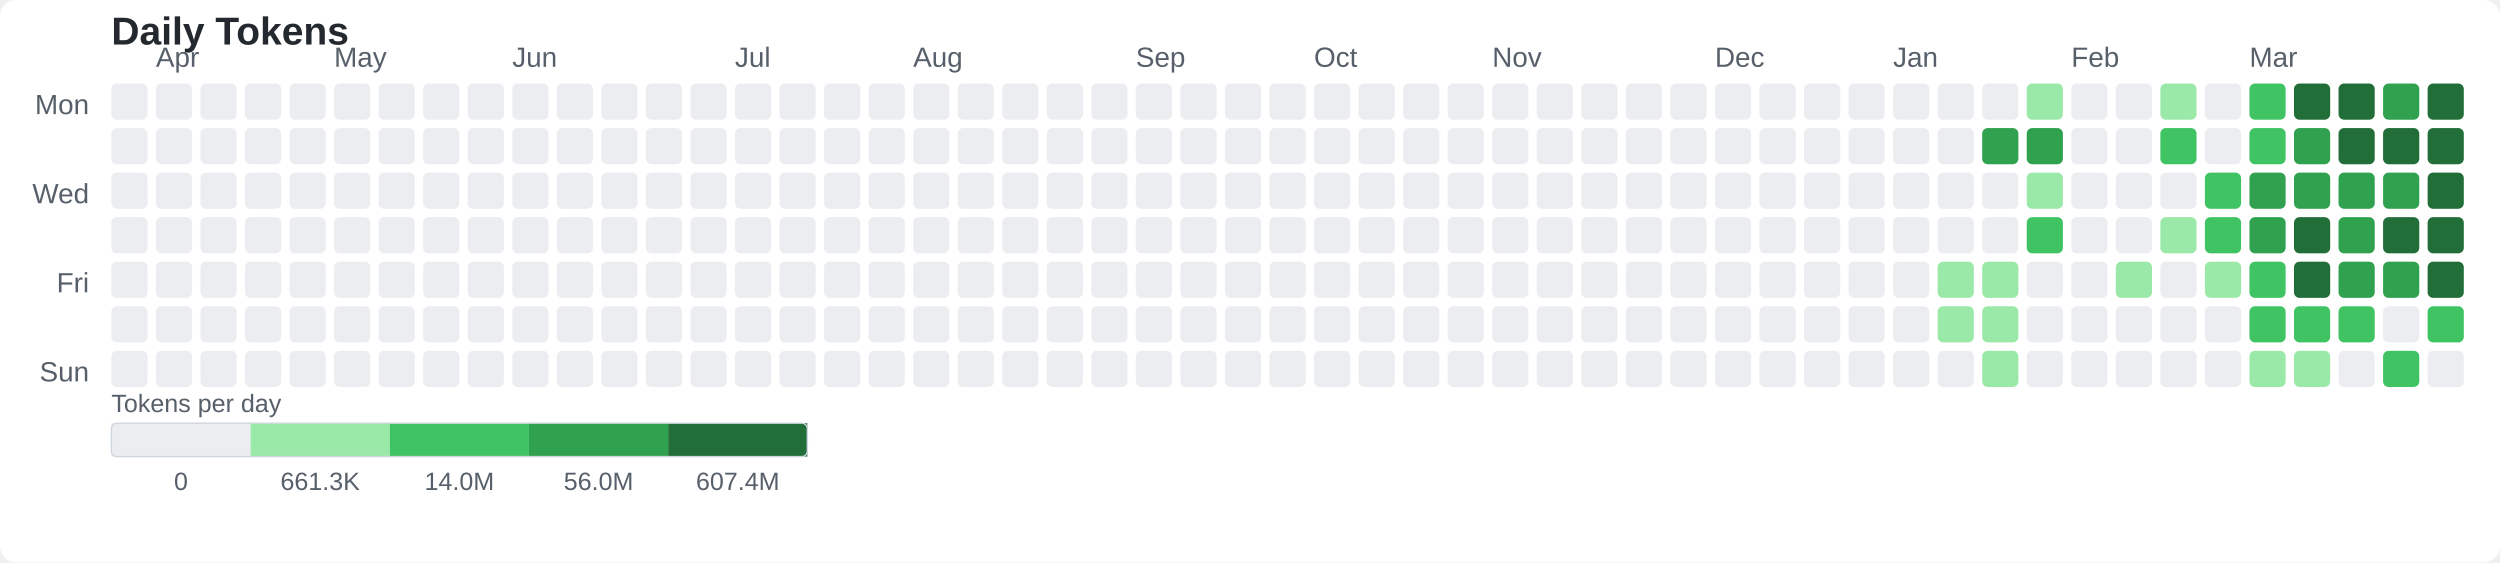
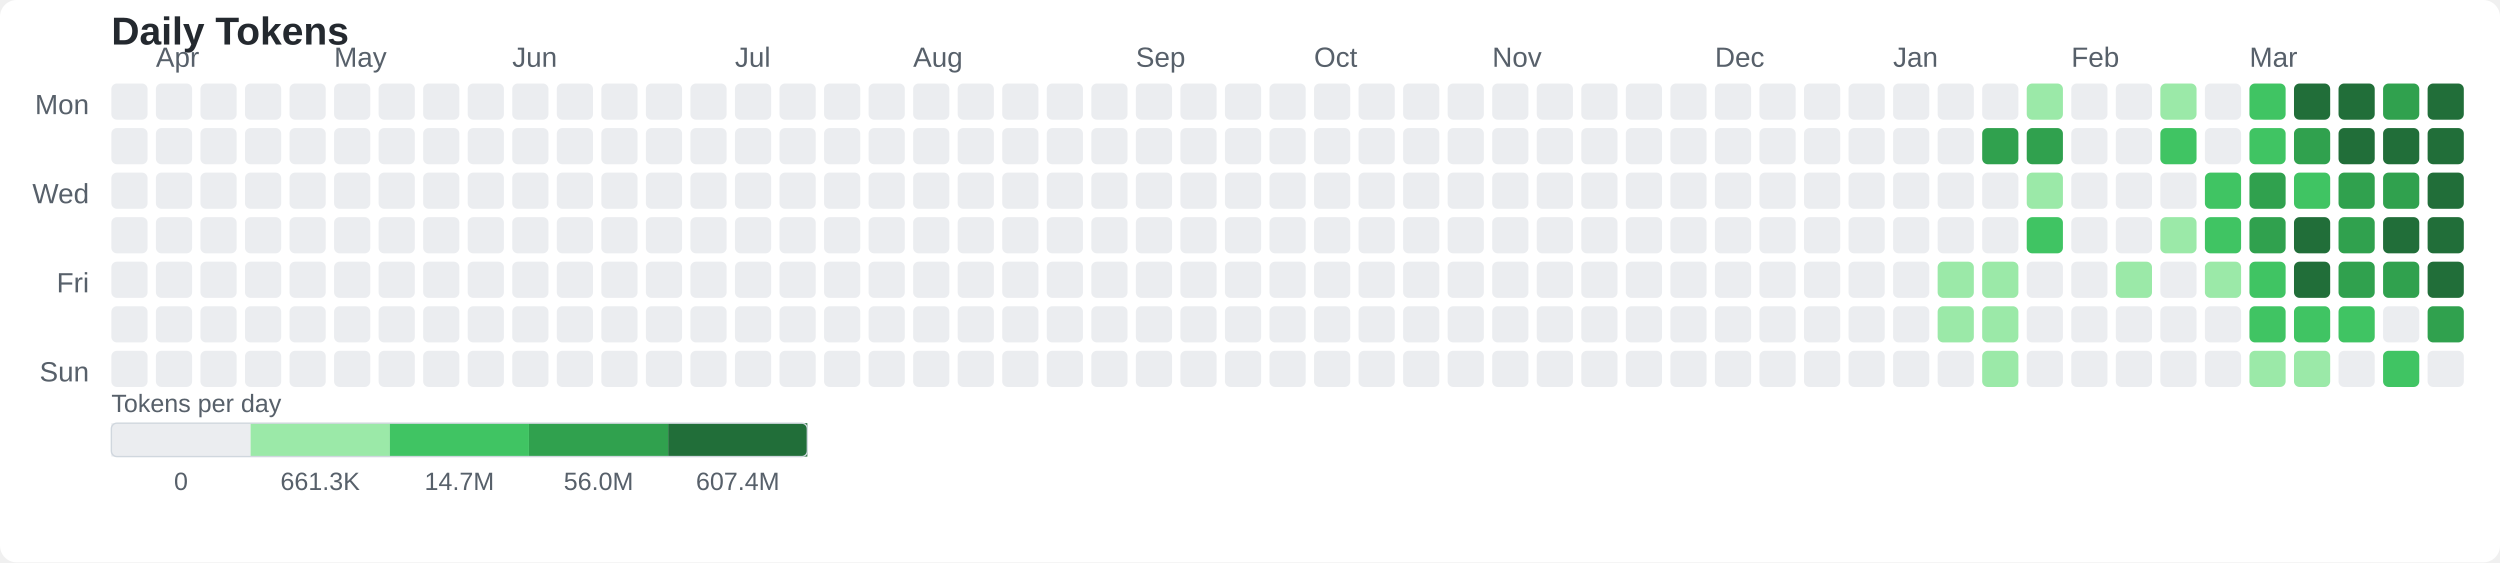
<svg xmlns="http://www.w3.org/2000/svg" width="898" height="202" viewBox="0 0 898 202">
  <rect width="898" height="202" fill="#ffffff" rx="6" />
  <text x="40" y="16" font-family="Arial, sans-serif" font-size="14" fill="#24292f" font-weight="bold">Daily Tokens</text>
  <text x="32" y="41" font-family="Arial, sans-serif" font-size="10" fill="#57606a" text-anchor="end">Mon</text>
  <text x="32" y="73" font-family="Arial, sans-serif" font-size="10" fill="#57606a" text-anchor="end">Wed</text>
  <text x="32" y="105" font-family="Arial, sans-serif" font-size="10" fill="#57606a" text-anchor="end">Fri</text>
  <text x="32" y="137" font-family="Arial, sans-serif" font-size="10" fill="#57606a" text-anchor="end">Sun</text>
  <text x="56" y="24" font-family="Arial, sans-serif" font-size="10" fill="#57606a">Apr</text>
  <text x="120" y="24" font-family="Arial, sans-serif" font-size="10" fill="#57606a">May</text>
  <text x="184" y="24" font-family="Arial, sans-serif" font-size="10" fill="#57606a">Jun</text>
  <text x="264" y="24" font-family="Arial, sans-serif" font-size="10" fill="#57606a">Jul</text>
  <text x="328" y="24" font-family="Arial, sans-serif" font-size="10" fill="#57606a">Aug</text>
  <text x="408" y="24" font-family="Arial, sans-serif" font-size="10" fill="#57606a">Sep</text>
  <text x="472" y="24" font-family="Arial, sans-serif" font-size="10" fill="#57606a">Oct</text>
  <text x="536" y="24" font-family="Arial, sans-serif" font-size="10" fill="#57606a">Nov</text>
  <text x="616" y="24" font-family="Arial, sans-serif" font-size="10" fill="#57606a">Dec</text>
  <text x="680" y="24" font-family="Arial, sans-serif" font-size="10" fill="#57606a">Jan</text>
  <text x="744" y="24" font-family="Arial, sans-serif" font-size="10" fill="#57606a">Feb</text>
  <text x="808" y="24" font-family="Arial, sans-serif" font-size="10" fill="#57606a">Mar</text>
  <rect x="40" y="30" width="13" height="13" rx="2" ry="2" fill="#ebedf0" />
  <rect x="40" y="46" width="13" height="13" rx="2" ry="2" fill="#ebedf0" />
  <rect x="40" y="62" width="13" height="13" rx="2" ry="2" fill="#ebedf0" />
  <rect x="40" y="78" width="13" height="13" rx="2" ry="2" fill="#ebedf0" />
  <rect x="40" y="94" width="13" height="13" rx="2" ry="2" fill="#ebedf0" />
  <rect x="40" y="110" width="13" height="13" rx="2" ry="2" fill="#ebedf0">
    </rect>
  <rect x="40" y="126" width="13" height="13" rx="2" ry="2" fill="#ebedf0">
    </rect>
  <rect x="56" y="30" width="13" height="13" rx="2" ry="2" fill="#ebedf0">
    </rect>
  <rect x="56" y="46" width="13" height="13" rx="2" ry="2" fill="#ebedf0">
    </rect>
  <rect x="56" y="62" width="13" height="13" rx="2" ry="2" fill="#ebedf0">
    </rect>
  <rect x="56" y="78" width="13" height="13" rx="2" ry="2" fill="#ebedf0">
    </rect>
  <rect x="56" y="94" width="13" height="13" rx="2" ry="2" fill="#ebedf0">
    </rect>
  <rect x="56" y="110" width="13" height="13" rx="2" ry="2" fill="#ebedf0">
    </rect>
  <rect x="56" y="126" width="13" height="13" rx="2" ry="2" fill="#ebedf0">
    </rect>
  <rect x="72" y="30" width="13" height="13" rx="2" ry="2" fill="#ebedf0">
    </rect>
  <rect x="72" y="46" width="13" height="13" rx="2" ry="2" fill="#ebedf0">
    </rect>
  <rect x="72" y="62" width="13" height="13" rx="2" ry="2" fill="#ebedf0">
    </rect>
  <rect x="72" y="78" width="13" height="13" rx="2" ry="2" fill="#ebedf0">
    </rect>
  <rect x="72" y="94" width="13" height="13" rx="2" ry="2" fill="#ebedf0">
    </rect>
  <rect x="72" y="110" width="13" height="13" rx="2" ry="2" fill="#ebedf0">
    </rect>
  <rect x="72" y="126" width="13" height="13" rx="2" ry="2" fill="#ebedf0">
    </rect>
  <rect x="88" y="30" width="13" height="13" rx="2" ry="2" fill="#ebedf0">
    </rect>
  <rect x="88" y="46" width="13" height="13" rx="2" ry="2" fill="#ebedf0">
    </rect>
  <rect x="88" y="62" width="13" height="13" rx="2" ry="2" fill="#ebedf0">
    </rect>
  <rect x="88" y="78" width="13" height="13" rx="2" ry="2" fill="#ebedf0">
    </rect>
  <rect x="88" y="94" width="13" height="13" rx="2" ry="2" fill="#ebedf0">
    </rect>
  <rect x="88" y="110" width="13" height="13" rx="2" ry="2" fill="#ebedf0">
    </rect>
  <rect x="88" y="126" width="13" height="13" rx="2" ry="2" fill="#ebedf0">
    </rect>
  <rect x="104" y="30" width="13" height="13" rx="2" ry="2" fill="#ebedf0">
    </rect>
  <rect x="104" y="46" width="13" height="13" rx="2" ry="2" fill="#ebedf0">
    </rect>
  <rect x="104" y="62" width="13" height="13" rx="2" ry="2" fill="#ebedf0">
    </rect>
  <rect x="104" y="78" width="13" height="13" rx="2" ry="2" fill="#ebedf0">
    </rect>
  <rect x="104" y="94" width="13" height="13" rx="2" ry="2" fill="#ebedf0">
    </rect>
  <rect x="104" y="110" width="13" height="13" rx="2" ry="2" fill="#ebedf0">
    </rect>
  <rect x="104" y="126" width="13" height="13" rx="2" ry="2" fill="#ebedf0">
    </rect>
  <rect x="120" y="30" width="13" height="13" rx="2" ry="2" fill="#ebedf0">
    </rect>
  <rect x="120" y="46" width="13" height="13" rx="2" ry="2" fill="#ebedf0">
    </rect>
  <rect x="120" y="62" width="13" height="13" rx="2" ry="2" fill="#ebedf0">
    </rect>
  <rect x="120" y="78" width="13" height="13" rx="2" ry="2" fill="#ebedf0">
    </rect>
  <rect x="120" y="94" width="13" height="13" rx="2" ry="2" fill="#ebedf0">
    </rect>
  <rect x="120" y="110" width="13" height="13" rx="2" ry="2" fill="#ebedf0">
    </rect>
  <rect x="120" y="126" width="13" height="13" rx="2" ry="2" fill="#ebedf0">
    </rect>
  <rect x="136" y="30" width="13" height="13" rx="2" ry="2" fill="#ebedf0">
    </rect>
  <rect x="136" y="46" width="13" height="13" rx="2" ry="2" fill="#ebedf0">
    </rect>
  <rect x="136" y="62" width="13" height="13" rx="2" ry="2" fill="#ebedf0">
    </rect>
  <rect x="136" y="78" width="13" height="13" rx="2" ry="2" fill="#ebedf0">
    </rect>
  <rect x="136" y="94" width="13" height="13" rx="2" ry="2" fill="#ebedf0">
    </rect>
  <rect x="136" y="110" width="13" height="13" rx="2" ry="2" fill="#ebedf0">
    </rect>
  <rect x="136" y="126" width="13" height="13" rx="2" ry="2" fill="#ebedf0">
    </rect>
  <rect x="152" y="30" width="13" height="13" rx="2" ry="2" fill="#ebedf0">
    </rect>
  <rect x="152" y="46" width="13" height="13" rx="2" ry="2" fill="#ebedf0">
    </rect>
  <rect x="152" y="62" width="13" height="13" rx="2" ry="2" fill="#ebedf0">
    </rect>
  <rect x="152" y="78" width="13" height="13" rx="2" ry="2" fill="#ebedf0">
    </rect>
  <rect x="152" y="94" width="13" height="13" rx="2" ry="2" fill="#ebedf0">
    </rect>
  <rect x="152" y="110" width="13" height="13" rx="2" ry="2" fill="#ebedf0">
    </rect>
  <rect x="152" y="126" width="13" height="13" rx="2" ry="2" fill="#ebedf0">
    </rect>
  <rect x="168" y="30" width="13" height="13" rx="2" ry="2" fill="#ebedf0">
    </rect>
  <rect x="168" y="46" width="13" height="13" rx="2" ry="2" fill="#ebedf0">
    </rect>
  <rect x="168" y="62" width="13" height="13" rx="2" ry="2" fill="#ebedf0">
    </rect>
  <rect x="168" y="78" width="13" height="13" rx="2" ry="2" fill="#ebedf0">
    </rect>
  <rect x="168" y="94" width="13" height="13" rx="2" ry="2" fill="#ebedf0">
    </rect>
  <rect x="168" y="110" width="13" height="13" rx="2" ry="2" fill="#ebedf0">
    </rect>
  <rect x="168" y="126" width="13" height="13" rx="2" ry="2" fill="#ebedf0">
    </rect>
  <rect x="184" y="30" width="13" height="13" rx="2" ry="2" fill="#ebedf0">
    </rect>
  <rect x="184" y="46" width="13" height="13" rx="2" ry="2" fill="#ebedf0">
    </rect>
  <rect x="184" y="62" width="13" height="13" rx="2" ry="2" fill="#ebedf0">
    </rect>
  <rect x="184" y="78" width="13" height="13" rx="2" ry="2" fill="#ebedf0">
    </rect>
  <rect x="184" y="94" width="13" height="13" rx="2" ry="2" fill="#ebedf0">
    </rect>
  <rect x="184" y="110" width="13" height="13" rx="2" ry="2" fill="#ebedf0">
    </rect>
  <rect x="184" y="126" width="13" height="13" rx="2" ry="2" fill="#ebedf0">
    </rect>
  <rect x="200" y="30" width="13" height="13" rx="2" ry="2" fill="#ebedf0">
    </rect>
  <rect x="200" y="46" width="13" height="13" rx="2" ry="2" fill="#ebedf0">
    </rect>
  <rect x="200" y="62" width="13" height="13" rx="2" ry="2" fill="#ebedf0">
    </rect>
  <rect x="200" y="78" width="13" height="13" rx="2" ry="2" fill="#ebedf0">
    </rect>
  <rect x="200" y="94" width="13" height="13" rx="2" ry="2" fill="#ebedf0">
    </rect>
  <rect x="200" y="110" width="13" height="13" rx="2" ry="2" fill="#ebedf0">
    </rect>
  <rect x="200" y="126" width="13" height="13" rx="2" ry="2" fill="#ebedf0">
    </rect>
  <rect x="216" y="30" width="13" height="13" rx="2" ry="2" fill="#ebedf0">
    </rect>
  <rect x="216" y="46" width="13" height="13" rx="2" ry="2" fill="#ebedf0">
    </rect>
  <rect x="216" y="62" width="13" height="13" rx="2" ry="2" fill="#ebedf0">
    </rect>
  <rect x="216" y="78" width="13" height="13" rx="2" ry="2" fill="#ebedf0">
    </rect>
  <rect x="216" y="94" width="13" height="13" rx="2" ry="2" fill="#ebedf0">
    </rect>
  <rect x="216" y="110" width="13" height="13" rx="2" ry="2" fill="#ebedf0">
    </rect>
  <rect x="216" y="126" width="13" height="13" rx="2" ry="2" fill="#ebedf0">
    </rect>
  <rect x="232" y="30" width="13" height="13" rx="2" ry="2" fill="#ebedf0">
    </rect>
  <rect x="232" y="46" width="13" height="13" rx="2" ry="2" fill="#ebedf0">
    </rect>
  <rect x="232" y="62" width="13" height="13" rx="2" ry="2" fill="#ebedf0">
    </rect>
  <rect x="232" y="78" width="13" height="13" rx="2" ry="2" fill="#ebedf0">
    </rect>
  <rect x="232" y="94" width="13" height="13" rx="2" ry="2" fill="#ebedf0">
    </rect>
  <rect x="232" y="110" width="13" height="13" rx="2" ry="2" fill="#ebedf0">
    </rect>
  <rect x="232" y="126" width="13" height="13" rx="2" ry="2" fill="#ebedf0">
    </rect>
  <rect x="248" y="30" width="13" height="13" rx="2" ry="2" fill="#ebedf0">
    </rect>
  <rect x="248" y="46" width="13" height="13" rx="2" ry="2" fill="#ebedf0">
    </rect>
  <rect x="248" y="62" width="13" height="13" rx="2" ry="2" fill="#ebedf0">
    </rect>
  <rect x="248" y="78" width="13" height="13" rx="2" ry="2" fill="#ebedf0">
    </rect>
  <rect x="248" y="94" width="13" height="13" rx="2" ry="2" fill="#ebedf0">
    </rect>
  <rect x="248" y="110" width="13" height="13" rx="2" ry="2" fill="#ebedf0">
    </rect>
  <rect x="248" y="126" width="13" height="13" rx="2" ry="2" fill="#ebedf0">
    </rect>
  <rect x="264" y="30" width="13" height="13" rx="2" ry="2" fill="#ebedf0">
    </rect>
  <rect x="264" y="46" width="13" height="13" rx="2" ry="2" fill="#ebedf0">
    </rect>
  <rect x="264" y="62" width="13" height="13" rx="2" ry="2" fill="#ebedf0">
    </rect>
  <rect x="264" y="78" width="13" height="13" rx="2" ry="2" fill="#ebedf0">
    </rect>
  <rect x="264" y="94" width="13" height="13" rx="2" ry="2" fill="#ebedf0">
    </rect>
  <rect x="264" y="110" width="13" height="13" rx="2" ry="2" fill="#ebedf0">
    </rect>
  <rect x="264" y="126" width="13" height="13" rx="2" ry="2" fill="#ebedf0">
    </rect>
  <rect x="280" y="30" width="13" height="13" rx="2" ry="2" fill="#ebedf0">
    </rect>
  <rect x="280" y="46" width="13" height="13" rx="2" ry="2" fill="#ebedf0">
    </rect>
  <rect x="280" y="62" width="13" height="13" rx="2" ry="2" fill="#ebedf0">
    </rect>
  <rect x="280" y="78" width="13" height="13" rx="2" ry="2" fill="#ebedf0">
    </rect>
  <rect x="280" y="94" width="13" height="13" rx="2" ry="2" fill="#ebedf0">
    </rect>
  <rect x="280" y="110" width="13" height="13" rx="2" ry="2" fill="#ebedf0">
    </rect>
  <rect x="280" y="126" width="13" height="13" rx="2" ry="2" fill="#ebedf0">
    </rect>
  <rect x="296" y="30" width="13" height="13" rx="2" ry="2" fill="#ebedf0">
    </rect>
  <rect x="296" y="46" width="13" height="13" rx="2" ry="2" fill="#ebedf0">
    </rect>
  <rect x="296" y="62" width="13" height="13" rx="2" ry="2" fill="#ebedf0">
    </rect>
  <rect x="296" y="78" width="13" height="13" rx="2" ry="2" fill="#ebedf0">
    </rect>
  <rect x="296" y="94" width="13" height="13" rx="2" ry="2" fill="#ebedf0">
    </rect>
  <rect x="296" y="110" width="13" height="13" rx="2" ry="2" fill="#ebedf0">
    </rect>
  <rect x="296" y="126" width="13" height="13" rx="2" ry="2" fill="#ebedf0">
    </rect>
  <rect x="312" y="30" width="13" height="13" rx="2" ry="2" fill="#ebedf0">
    </rect>
  <rect x="312" y="46" width="13" height="13" rx="2" ry="2" fill="#ebedf0">
    </rect>
  <rect x="312" y="62" width="13" height="13" rx="2" ry="2" fill="#ebedf0">
    </rect>
  <rect x="312" y="78" width="13" height="13" rx="2" ry="2" fill="#ebedf0">
    </rect>
  <rect x="312" y="94" width="13" height="13" rx="2" ry="2" fill="#ebedf0">
    </rect>
  <rect x="312" y="110" width="13" height="13" rx="2" ry="2" fill="#ebedf0">
    </rect>
  <rect x="312" y="126" width="13" height="13" rx="2" ry="2" fill="#ebedf0">
    </rect>
  <rect x="328" y="30" width="13" height="13" rx="2" ry="2" fill="#ebedf0">
    </rect>
  <rect x="328" y="46" width="13" height="13" rx="2" ry="2" fill="#ebedf0">
    </rect>
  <rect x="328" y="62" width="13" height="13" rx="2" ry="2" fill="#ebedf0">
    </rect>
  <rect x="328" y="78" width="13" height="13" rx="2" ry="2" fill="#ebedf0">
    </rect>
  <rect x="328" y="94" width="13" height="13" rx="2" ry="2" fill="#ebedf0">
    </rect>
  <rect x="328" y="110" width="13" height="13" rx="2" ry="2" fill="#ebedf0">
    </rect>
  <rect x="328" y="126" width="13" height="13" rx="2" ry="2" fill="#ebedf0">
    </rect>
  <rect x="344" y="30" width="13" height="13" rx="2" ry="2" fill="#ebedf0">
    </rect>
  <rect x="344" y="46" width="13" height="13" rx="2" ry="2" fill="#ebedf0">
    </rect>
  <rect x="344" y="62" width="13" height="13" rx="2" ry="2" fill="#ebedf0">
    </rect>
  <rect x="344" y="78" width="13" height="13" rx="2" ry="2" fill="#ebedf0">
    </rect>
  <rect x="344" y="94" width="13" height="13" rx="2" ry="2" fill="#ebedf0">
    </rect>
  <rect x="344" y="110" width="13" height="13" rx="2" ry="2" fill="#ebedf0">
    </rect>
  <rect x="344" y="126" width="13" height="13" rx="2" ry="2" fill="#ebedf0">
    </rect>
  <rect x="360" y="30" width="13" height="13" rx="2" ry="2" fill="#ebedf0">
    </rect>
  <rect x="360" y="46" width="13" height="13" rx="2" ry="2" fill="#ebedf0">
    </rect>
  <rect x="360" y="62" width="13" height="13" rx="2" ry="2" fill="#ebedf0">
    </rect>
  <rect x="360" y="78" width="13" height="13" rx="2" ry="2" fill="#ebedf0">
    </rect>
  <rect x="360" y="94" width="13" height="13" rx="2" ry="2" fill="#ebedf0">
    </rect>
  <rect x="360" y="110" width="13" height="13" rx="2" ry="2" fill="#ebedf0">
    </rect>
  <rect x="360" y="126" width="13" height="13" rx="2" ry="2" fill="#ebedf0">
    </rect>
  <rect x="376" y="30" width="13" height="13" rx="2" ry="2" fill="#ebedf0">
    </rect>
  <rect x="376" y="46" width="13" height="13" rx="2" ry="2" fill="#ebedf0">
    </rect>
  <rect x="376" y="62" width="13" height="13" rx="2" ry="2" fill="#ebedf0">
    </rect>
  <rect x="376" y="78" width="13" height="13" rx="2" ry="2" fill="#ebedf0">
    </rect>
  <rect x="376" y="94" width="13" height="13" rx="2" ry="2" fill="#ebedf0">
    </rect>
  <rect x="376" y="110" width="13" height="13" rx="2" ry="2" fill="#ebedf0">
    </rect>
  <rect x="376" y="126" width="13" height="13" rx="2" ry="2" fill="#ebedf0">
    </rect>
  <rect x="392" y="30" width="13" height="13" rx="2" ry="2" fill="#ebedf0">
    </rect>
  <rect x="392" y="46" width="13" height="13" rx="2" ry="2" fill="#ebedf0">
    </rect>
  <rect x="392" y="62" width="13" height="13" rx="2" ry="2" fill="#ebedf0">
    </rect>
  <rect x="392" y="78" width="13" height="13" rx="2" ry="2" fill="#ebedf0">
    </rect>
  <rect x="392" y="94" width="13" height="13" rx="2" ry="2" fill="#ebedf0">
    </rect>
  <rect x="392" y="110" width="13" height="13" rx="2" ry="2" fill="#ebedf0">
    </rect>
  <rect x="392" y="126" width="13" height="13" rx="2" ry="2" fill="#ebedf0">
    </rect>
  <rect x="408" y="30" width="13" height="13" rx="2" ry="2" fill="#ebedf0">
    </rect>
  <rect x="408" y="46" width="13" height="13" rx="2" ry="2" fill="#ebedf0">
    </rect>
  <rect x="408" y="62" width="13" height="13" rx="2" ry="2" fill="#ebedf0">
    </rect>
  <rect x="408" y="78" width="13" height="13" rx="2" ry="2" fill="#ebedf0">
    </rect>
  <rect x="408" y="94" width="13" height="13" rx="2" ry="2" fill="#ebedf0">
    </rect>
  <rect x="408" y="110" width="13" height="13" rx="2" ry="2" fill="#ebedf0">
    </rect>
  <rect x="408" y="126" width="13" height="13" rx="2" ry="2" fill="#ebedf0">
    </rect>
  <rect x="424" y="30" width="13" height="13" rx="2" ry="2" fill="#ebedf0">
    </rect>
  <rect x="424" y="46" width="13" height="13" rx="2" ry="2" fill="#ebedf0">
    </rect>
  <rect x="424" y="62" width="13" height="13" rx="2" ry="2" fill="#ebedf0">
    </rect>
  <rect x="424" y="78" width="13" height="13" rx="2" ry="2" fill="#ebedf0">
    </rect>
  <rect x="424" y="94" width="13" height="13" rx="2" ry="2" fill="#ebedf0">
    </rect>
  <rect x="424" y="110" width="13" height="13" rx="2" ry="2" fill="#ebedf0">
    </rect>
  <rect x="424" y="126" width="13" height="13" rx="2" ry="2" fill="#ebedf0">
    </rect>
  <rect x="440" y="30" width="13" height="13" rx="2" ry="2" fill="#ebedf0">
    </rect>
  <rect x="440" y="46" width="13" height="13" rx="2" ry="2" fill="#ebedf0">
    </rect>
  <rect x="440" y="62" width="13" height="13" rx="2" ry="2" fill="#ebedf0">
    </rect>
  <rect x="440" y="78" width="13" height="13" rx="2" ry="2" fill="#ebedf0">
    </rect>
  <rect x="440" y="94" width="13" height="13" rx="2" ry="2" fill="#ebedf0">
    </rect>
  <rect x="440" y="110" width="13" height="13" rx="2" ry="2" fill="#ebedf0">
    </rect>
  <rect x="440" y="126" width="13" height="13" rx="2" ry="2" fill="#ebedf0">
    </rect>
  <rect x="456" y="30" width="13" height="13" rx="2" ry="2" fill="#ebedf0">
    </rect>
  <rect x="456" y="46" width="13" height="13" rx="2" ry="2" fill="#ebedf0">
    </rect>
  <rect x="456" y="62" width="13" height="13" rx="2" ry="2" fill="#ebedf0">
    </rect>
  <rect x="456" y="78" width="13" height="13" rx="2" ry="2" fill="#ebedf0">
    </rect>
  <rect x="456" y="94" width="13" height="13" rx="2" ry="2" fill="#ebedf0">
    </rect>
  <rect x="456" y="110" width="13" height="13" rx="2" ry="2" fill="#ebedf0">
    </rect>
  <rect x="456" y="126" width="13" height="13" rx="2" ry="2" fill="#ebedf0">
    </rect>
  <rect x="472" y="30" width="13" height="13" rx="2" ry="2" fill="#ebedf0">
    </rect>
  <rect x="472" y="46" width="13" height="13" rx="2" ry="2" fill="#ebedf0">
    </rect>
  <rect x="472" y="62" width="13" height="13" rx="2" ry="2" fill="#ebedf0">
    </rect>
  <rect x="472" y="78" width="13" height="13" rx="2" ry="2" fill="#ebedf0">
    </rect>
  <rect x="472" y="94" width="13" height="13" rx="2" ry="2" fill="#ebedf0">
    </rect>
  <rect x="472" y="110" width="13" height="13" rx="2" ry="2" fill="#ebedf0">
    </rect>
  <rect x="472" y="126" width="13" height="13" rx="2" ry="2" fill="#ebedf0">
    </rect>
  <rect x="488" y="30" width="13" height="13" rx="2" ry="2" fill="#ebedf0">
    </rect>
  <rect x="488" y="46" width="13" height="13" rx="2" ry="2" fill="#ebedf0">
    </rect>
  <rect x="488" y="62" width="13" height="13" rx="2" ry="2" fill="#ebedf0">
    </rect>
  <rect x="488" y="78" width="13" height="13" rx="2" ry="2" fill="#ebedf0">
    </rect>
  <rect x="488" y="94" width="13" height="13" rx="2" ry="2" fill="#ebedf0">
    </rect>
  <rect x="488" y="110" width="13" height="13" rx="2" ry="2" fill="#ebedf0">
    </rect>
  <rect x="488" y="126" width="13" height="13" rx="2" ry="2" fill="#ebedf0">
    </rect>
  <rect x="504" y="30" width="13" height="13" rx="2" ry="2" fill="#ebedf0">
    </rect>
  <rect x="504" y="46" width="13" height="13" rx="2" ry="2" fill="#ebedf0">
    </rect>
  <rect x="504" y="62" width="13" height="13" rx="2" ry="2" fill="#ebedf0">
    </rect>
  <rect x="504" y="78" width="13" height="13" rx="2" ry="2" fill="#ebedf0">
    </rect>
  <rect x="504" y="94" width="13" height="13" rx="2" ry="2" fill="#ebedf0">
    </rect>
  <rect x="504" y="110" width="13" height="13" rx="2" ry="2" fill="#ebedf0">
    </rect>
  <rect x="504" y="126" width="13" height="13" rx="2" ry="2" fill="#ebedf0">
    </rect>
  <rect x="520" y="30" width="13" height="13" rx="2" ry="2" fill="#ebedf0">
    </rect>
  <rect x="520" y="46" width="13" height="13" rx="2" ry="2" fill="#ebedf0">
    </rect>
  <rect x="520" y="62" width="13" height="13" rx="2" ry="2" fill="#ebedf0">
    </rect>
  <rect x="520" y="78" width="13" height="13" rx="2" ry="2" fill="#ebedf0">
    </rect>
  <rect x="520" y="94" width="13" height="13" rx="2" ry="2" fill="#ebedf0">
    </rect>
  <rect x="520" y="110" width="13" height="13" rx="2" ry="2" fill="#ebedf0">
    </rect>
  <rect x="520" y="126" width="13" height="13" rx="2" ry="2" fill="#ebedf0">
    </rect>
  <rect x="536" y="30" width="13" height="13" rx="2" ry="2" fill="#ebedf0">
    </rect>
  <rect x="536" y="46" width="13" height="13" rx="2" ry="2" fill="#ebedf0">
    </rect>
  <rect x="536" y="62" width="13" height="13" rx="2" ry="2" fill="#ebedf0">
    </rect>
  <rect x="536" y="78" width="13" height="13" rx="2" ry="2" fill="#ebedf0">
    </rect>
  <rect x="536" y="94" width="13" height="13" rx="2" ry="2" fill="#ebedf0">
    </rect>
  <rect x="536" y="110" width="13" height="13" rx="2" ry="2" fill="#ebedf0">
    </rect>
  <rect x="536" y="126" width="13" height="13" rx="2" ry="2" fill="#ebedf0">
    </rect>
  <rect x="552" y="30" width="13" height="13" rx="2" ry="2" fill="#ebedf0">
    </rect>
  <rect x="552" y="46" width="13" height="13" rx="2" ry="2" fill="#ebedf0">
    </rect>
  <rect x="552" y="62" width="13" height="13" rx="2" ry="2" fill="#ebedf0">
    </rect>
  <rect x="552" y="78" width="13" height="13" rx="2" ry="2" fill="#ebedf0">
    </rect>
  <rect x="552" y="94" width="13" height="13" rx="2" ry="2" fill="#ebedf0">
    </rect>
  <rect x="552" y="110" width="13" height="13" rx="2" ry="2" fill="#ebedf0">
    </rect>
  <rect x="552" y="126" width="13" height="13" rx="2" ry="2" fill="#ebedf0">
    </rect>
  <rect x="568" y="30" width="13" height="13" rx="2" ry="2" fill="#ebedf0">
    </rect>
  <rect x="568" y="46" width="13" height="13" rx="2" ry="2" fill="#ebedf0">
    </rect>
  <rect x="568" y="62" width="13" height="13" rx="2" ry="2" fill="#ebedf0">
    </rect>
  <rect x="568" y="78" width="13" height="13" rx="2" ry="2" fill="#ebedf0">
    </rect>
  <rect x="568" y="94" width="13" height="13" rx="2" ry="2" fill="#ebedf0">
    </rect>
  <rect x="568" y="110" width="13" height="13" rx="2" ry="2" fill="#ebedf0">
    </rect>
  <rect x="568" y="126" width="13" height="13" rx="2" ry="2" fill="#ebedf0">
    </rect>
  <rect x="584" y="30" width="13" height="13" rx="2" ry="2" fill="#ebedf0">
    </rect>
  <rect x="584" y="46" width="13" height="13" rx="2" ry="2" fill="#ebedf0">
    </rect>
  <rect x="584" y="62" width="13" height="13" rx="2" ry="2" fill="#ebedf0">
    </rect>
  <rect x="584" y="78" width="13" height="13" rx="2" ry="2" fill="#ebedf0">
    </rect>
  <rect x="584" y="94" width="13" height="13" rx="2" ry="2" fill="#ebedf0">
    </rect>
  <rect x="584" y="110" width="13" height="13" rx="2" ry="2" fill="#ebedf0">
    </rect>
  <rect x="584" y="126" width="13" height="13" rx="2" ry="2" fill="#ebedf0">
    </rect>
  <rect x="600" y="30" width="13" height="13" rx="2" ry="2" fill="#ebedf0">
    </rect>
  <rect x="600" y="46" width="13" height="13" rx="2" ry="2" fill="#ebedf0">
    </rect>
  <rect x="600" y="62" width="13" height="13" rx="2" ry="2" fill="#ebedf0">
    </rect>
  <rect x="600" y="78" width="13" height="13" rx="2" ry="2" fill="#ebedf0">
    </rect>
  <rect x="600" y="94" width="13" height="13" rx="2" ry="2" fill="#ebedf0">
    </rect>
  <rect x="600" y="110" width="13" height="13" rx="2" ry="2" fill="#ebedf0">
    </rect>
  <rect x="600" y="126" width="13" height="13" rx="2" ry="2" fill="#ebedf0">
    </rect>
  <rect x="616" y="30" width="13" height="13" rx="2" ry="2" fill="#ebedf0">
    </rect>
  <rect x="616" y="46" width="13" height="13" rx="2" ry="2" fill="#ebedf0">
    </rect>
  <rect x="616" y="62" width="13" height="13" rx="2" ry="2" fill="#ebedf0">
    </rect>
  <rect x="616" y="78" width="13" height="13" rx="2" ry="2" fill="#ebedf0">
    </rect>
  <rect x="616" y="94" width="13" height="13" rx="2" ry="2" fill="#ebedf0">
    </rect>
  <rect x="616" y="110" width="13" height="13" rx="2" ry="2" fill="#ebedf0">
    </rect>
  <rect x="616" y="126" width="13" height="13" rx="2" ry="2" fill="#ebedf0">
    </rect>
  <rect x="632" y="30" width="13" height="13" rx="2" ry="2" fill="#ebedf0">
    </rect>
  <rect x="632" y="46" width="13" height="13" rx="2" ry="2" fill="#ebedf0">
    </rect>
  <rect x="632" y="62" width="13" height="13" rx="2" ry="2" fill="#ebedf0">
    </rect>
  <rect x="632" y="78" width="13" height="13" rx="2" ry="2" fill="#ebedf0">
    </rect>
  <rect x="632" y="94" width="13" height="13" rx="2" ry="2" fill="#ebedf0">
    </rect>
  <rect x="632" y="110" width="13" height="13" rx="2" ry="2" fill="#ebedf0">
    </rect>
  <rect x="632" y="126" width="13" height="13" rx="2" ry="2" fill="#ebedf0">
    </rect>
  <rect x="648" y="30" width="13" height="13" rx="2" ry="2" fill="#ebedf0">
    </rect>
  <rect x="648" y="46" width="13" height="13" rx="2" ry="2" fill="#ebedf0">
    </rect>
  <rect x="648" y="62" width="13" height="13" rx="2" ry="2" fill="#ebedf0">
    </rect>
  <rect x="648" y="78" width="13" height="13" rx="2" ry="2" fill="#ebedf0">
    </rect>
  <rect x="648" y="94" width="13" height="13" rx="2" ry="2" fill="#ebedf0">
    </rect>
  <rect x="648" y="110" width="13" height="13" rx="2" ry="2" fill="#ebedf0">
    </rect>
  <rect x="648" y="126" width="13" height="13" rx="2" ry="2" fill="#ebedf0">
    </rect>
  <rect x="664" y="30" width="13" height="13" rx="2" ry="2" fill="#ebedf0">
    </rect>
  <rect x="664" y="46" width="13" height="13" rx="2" ry="2" fill="#ebedf0">
    </rect>
  <rect x="664" y="62" width="13" height="13" rx="2" ry="2" fill="#ebedf0">
    </rect>
  <rect x="664" y="78" width="13" height="13" rx="2" ry="2" fill="#ebedf0">
    </rect>
  <rect x="664" y="94" width="13" height="13" rx="2" ry="2" fill="#ebedf0">
    </rect>
  <rect x="664" y="110" width="13" height="13" rx="2" ry="2" fill="#ebedf0">
    </rect>
  <rect x="664" y="126" width="13" height="13" rx="2" ry="2" fill="#ebedf0">
    </rect>
  <rect x="680" y="30" width="13" height="13" rx="2" ry="2" fill="#ebedf0">
    </rect>
  <rect x="680" y="46" width="13" height="13" rx="2" ry="2" fill="#ebedf0">
    </rect>
  <rect x="680" y="62" width="13" height="13" rx="2" ry="2" fill="#ebedf0">
    </rect>
  <rect x="680" y="78" width="13" height="13" rx="2" ry="2" fill="#ebedf0">
    </rect>
  <rect x="680" y="94" width="13" height="13" rx="2" ry="2" fill="#ebedf0">
    </rect>
  <rect x="680" y="110" width="13" height="13" rx="2" ry="2" fill="#ebedf0">
    </rect>
  <rect x="680" y="126" width="13" height="13" rx="2" ry="2" fill="#ebedf0">
    </rect>
  <rect x="696" y="30" width="13" height="13" rx="2" ry="2" fill="#ebedf0">
    </rect>
  <rect x="696" y="46" width="13" height="13" rx="2" ry="2" fill="#ebedf0">
    </rect>
  <rect x="696" y="62" width="13" height="13" rx="2" ry="2" fill="#ebedf0">
    </rect>
  <rect x="696" y="78" width="13" height="13" rx="2" ry="2" fill="#ebedf0">
    </rect>
  <rect x="696" y="94" width="13" height="13" rx="2" ry="2" fill="#9be9a8">
    </rect>
  <rect x="696" y="110" width="13" height="13" rx="2" ry="2" fill="#9be9a8">
    </rect>
  <rect x="696" y="126" width="13" height="13" rx="2" ry="2" fill="#ebedf0">
    </rect>
  <rect x="712" y="30" width="13" height="13" rx="2" ry="2" fill="#ebedf0">
    </rect>
  <rect x="712" y="46" width="13" height="13" rx="2" ry="2" fill="#30a14e">
    </rect>
  <rect x="712" y="62" width="13" height="13" rx="2" ry="2" fill="#ebedf0">
    </rect>
  <rect x="712" y="78" width="13" height="13" rx="2" ry="2" fill="#ebedf0">
    </rect>
  <rect x="712" y="94" width="13" height="13" rx="2" ry="2" fill="#9be9a8">
    </rect>
  <rect x="712" y="110" width="13" height="13" rx="2" ry="2" fill="#9be9a8">
    </rect>
  <rect x="712" y="126" width="13" height="13" rx="2" ry="2" fill="#9be9a8">
    </rect>
  <rect x="728" y="30" width="13" height="13" rx="2" ry="2" fill="#9be9a8">
    </rect>
  <rect x="728" y="46" width="13" height="13" rx="2" ry="2" fill="#30a14e">
    </rect>
  <rect x="728" y="62" width="13" height="13" rx="2" ry="2" fill="#9be9a8">
    </rect>
  <rect x="728" y="78" width="13" height="13" rx="2" ry="2" fill="#40c463">
    </rect>
  <rect x="728" y="94" width="13" height="13" rx="2" ry="2" fill="#ebedf0">
    </rect>
  <rect x="728" y="110" width="13" height="13" rx="2" ry="2" fill="#ebedf0">
    </rect>
  <rect x="728" y="126" width="13" height="13" rx="2" ry="2" fill="#ebedf0">
    </rect>
  <rect x="744" y="30" width="13" height="13" rx="2" ry="2" fill="#ebedf0">
    </rect>
  <rect x="744" y="46" width="13" height="13" rx="2" ry="2" fill="#ebedf0">
    </rect>
  <rect x="744" y="62" width="13" height="13" rx="2" ry="2" fill="#ebedf0">
    </rect>
  <rect x="744" y="78" width="13" height="13" rx="2" ry="2" fill="#ebedf0">
    </rect>
  <rect x="744" y="94" width="13" height="13" rx="2" ry="2" fill="#ebedf0">
    </rect>
  <rect x="744" y="110" width="13" height="13" rx="2" ry="2" fill="#ebedf0">
    </rect>
  <rect x="744" y="126" width="13" height="13" rx="2" ry="2" fill="#ebedf0">
    </rect>
  <rect x="760" y="30" width="13" height="13" rx="2" ry="2" fill="#ebedf0">
    </rect>
  <rect x="760" y="46" width="13" height="13" rx="2" ry="2" fill="#ebedf0">
    </rect>
  <rect x="760" y="62" width="13" height="13" rx="2" ry="2" fill="#ebedf0">
    </rect>
  <rect x="760" y="78" width="13" height="13" rx="2" ry="2" fill="#ebedf0">
    </rect>
  <rect x="760" y="94" width="13" height="13" rx="2" ry="2" fill="#9be9a8">
    </rect>
  <rect x="760" y="110" width="13" height="13" rx="2" ry="2" fill="#ebedf0">
    </rect>
  <rect x="760" y="126" width="13" height="13" rx="2" ry="2" fill="#ebedf0">
    </rect>
  <rect x="776" y="30" width="13" height="13" rx="2" ry="2" fill="#9be9a8">
    </rect>
  <rect x="776" y="46" width="13" height="13" rx="2" ry="2" fill="#40c463">
    </rect>
  <rect x="776" y="62" width="13" height="13" rx="2" ry="2" fill="#ebedf0">
    </rect>
  <rect x="776" y="78" width="13" height="13" rx="2" ry="2" fill="#9be9a8">
    </rect>
  <rect x="776" y="94" width="13" height="13" rx="2" ry="2" fill="#ebedf0">
    </rect>
  <rect x="776" y="110" width="13" height="13" rx="2" ry="2" fill="#ebedf0">
    </rect>
  <rect x="776" y="126" width="13" height="13" rx="2" ry="2" fill="#ebedf0">
    </rect>
  <rect x="792" y="30" width="13" height="13" rx="2" ry="2" fill="#ebedf0">
    </rect>
  <rect x="792" y="46" width="13" height="13" rx="2" ry="2" fill="#ebedf0">
    </rect>
  <rect x="792" y="62" width="13" height="13" rx="2" ry="2" fill="#40c463">
    </rect>
  <rect x="792" y="78" width="13" height="13" rx="2" ry="2" fill="#40c463">
    </rect>
  <rect x="792" y="94" width="13" height="13" rx="2" ry="2" fill="#9be9a8">
    </rect>
  <rect x="792" y="110" width="13" height="13" rx="2" ry="2" fill="#ebedf0">
    </rect>
  <rect x="792" y="126" width="13" height="13" rx="2" ry="2" fill="#ebedf0">
    </rect>
  <rect x="808" y="30" width="13" height="13" rx="2" ry="2" fill="#40c463">
    </rect>
  <rect x="808" y="46" width="13" height="13" rx="2" ry="2" fill="#40c463">
    </rect>
  <rect x="808" y="62" width="13" height="13" rx="2" ry="2" fill="#30a14e">
    </rect>
  <rect x="808" y="78" width="13" height="13" rx="2" ry="2" fill="#30a14e">
    </rect>
  <rect x="808" y="94" width="13" height="13" rx="2" ry="2" fill="#40c463">
    </rect>
  <rect x="808" y="110" width="13" height="13" rx="2" ry="2" fill="#40c463">
    </rect>
  <rect x="808" y="126" width="13" height="13" rx="2" ry="2" fill="#9be9a8">
    </rect>
  <rect x="824" y="30" width="13" height="13" rx="2" ry="2" fill="#216e39">
    </rect>
  <rect x="824" y="46" width="13" height="13" rx="2" ry="2" fill="#30a14e">
    </rect>
-   <rect x="824" y="62" width="13" height="13" rx="2" ry="2" fill="#30a14e">
+   <rect x="824" y="62" width="13" height="13" rx="2" ry="2" fill="#40c463">
    </rect>
  <rect x="824" y="78" width="13" height="13" rx="2" ry="2" fill="#216e39">
    </rect>
  <rect x="824" y="94" width="13" height="13" rx="2" ry="2" fill="#216e39">
    </rect>
  <rect x="824" y="110" width="13" height="13" rx="2" ry="2" fill="#40c463">
    </rect>
  <rect x="824" y="126" width="13" height="13" rx="2" ry="2" fill="#9be9a8">
    </rect>
  <rect x="840" y="30" width="13" height="13" rx="2" ry="2" fill="#216e39">
    </rect>
  <rect x="840" y="46" width="13" height="13" rx="2" ry="2" fill="#216e39">
    </rect>
  <rect x="840" y="62" width="13" height="13" rx="2" ry="2" fill="#30a14e">
    </rect>
  <rect x="840" y="78" width="13" height="13" rx="2" ry="2" fill="#30a14e">
    </rect>
  <rect x="840" y="94" width="13" height="13" rx="2" ry="2" fill="#30a14e">
    </rect>
  <rect x="840" y="110" width="13" height="13" rx="2" ry="2" fill="#40c463">
    </rect>
  <rect x="840" y="126" width="13" height="13" rx="2" ry="2" fill="#ebedf0">
    </rect>
  <rect x="856" y="30" width="13" height="13" rx="2" ry="2" fill="#30a14e">
    </rect>
  <rect x="856" y="46" width="13" height="13" rx="2" ry="2" fill="#216e39">
    </rect>
  <rect x="856" y="62" width="13" height="13" rx="2" ry="2" fill="#30a14e">
    </rect>
  <rect x="856" y="78" width="13" height="13" rx="2" ry="2" fill="#216e39">
    </rect>
  <rect x="856" y="94" width="13" height="13" rx="2" ry="2" fill="#30a14e">
    </rect>
  <rect x="856" y="110" width="13" height="13" rx="2" ry="2" fill="#ebedf0">
    </rect>
  <rect x="856" y="126" width="13" height="13" rx="2" ry="2" fill="#40c463">
    </rect>
  <rect x="872" y="30" width="13" height="13" rx="2" ry="2" fill="#216e39">
    </rect>
  <rect x="872" y="46" width="13" height="13" rx="2" ry="2" fill="#216e39">
    </rect>
  <rect x="872" y="62" width="13" height="13" rx="2" ry="2" fill="#216e39">
    </rect>
  <rect x="872" y="78" width="13" height="13" rx="2" ry="2" fill="#216e39">
    </rect>
  <rect x="872" y="94" width="13" height="13" rx="2" ry="2" fill="#216e39">
    </rect>
-   <rect x="872" y="110" width="13" height="13" rx="2" ry="2" fill="#40c463">
+   <rect x="872" y="110" width="13" height="13" rx="2" ry="2" fill="#30a14e">
    </rect>
  <rect x="872" y="126" width="13" height="13" rx="2" ry="2" fill="#ebedf0" />
  <rect x="40" y="152" width="50" height="12" fill="#ebedf0" />
  <rect x="90" y="152" width="50" height="12" fill="#9be9a8" />
  <rect x="140" y="152" width="50" height="12" fill="#40c463" />
  <rect x="190" y="152" width="50" height="12" fill="#30a14e" />
  <rect x="240" y="152" width="50" height="12" fill="#216e39" />
  <rect x="40" y="152" width="250" height="12" fill="none" stroke="#d0d7de" stroke-width="0.5" rx="2" />
  <text x="65" y="176" font-family="Arial, sans-serif" font-size="9" fill="#57606a" text-anchor="middle">0</text>
  <text x="115" y="176" font-family="Arial, sans-serif" font-size="9" fill="#57606a" text-anchor="middle">661.3K</text>
-   <text x="165" y="176" font-family="Arial, sans-serif" font-size="9" fill="#57606a" text-anchor="middle">14.0M</text>
+   <text x="165" y="176" font-family="Arial, sans-serif" font-size="9" fill="#57606a" text-anchor="middle">14.7M</text>
  <text x="215" y="176" font-family="Arial, sans-serif" font-size="9" fill="#57606a" text-anchor="middle">56.0M</text>
  <text x="265" y="176" font-family="Arial, sans-serif" font-size="9" fill="#57606a" text-anchor="middle">607.4M</text>
  <text x="40" y="148" font-family="Arial, sans-serif" font-size="9" fill="#57606a">Tokens per day</text>
</svg>
